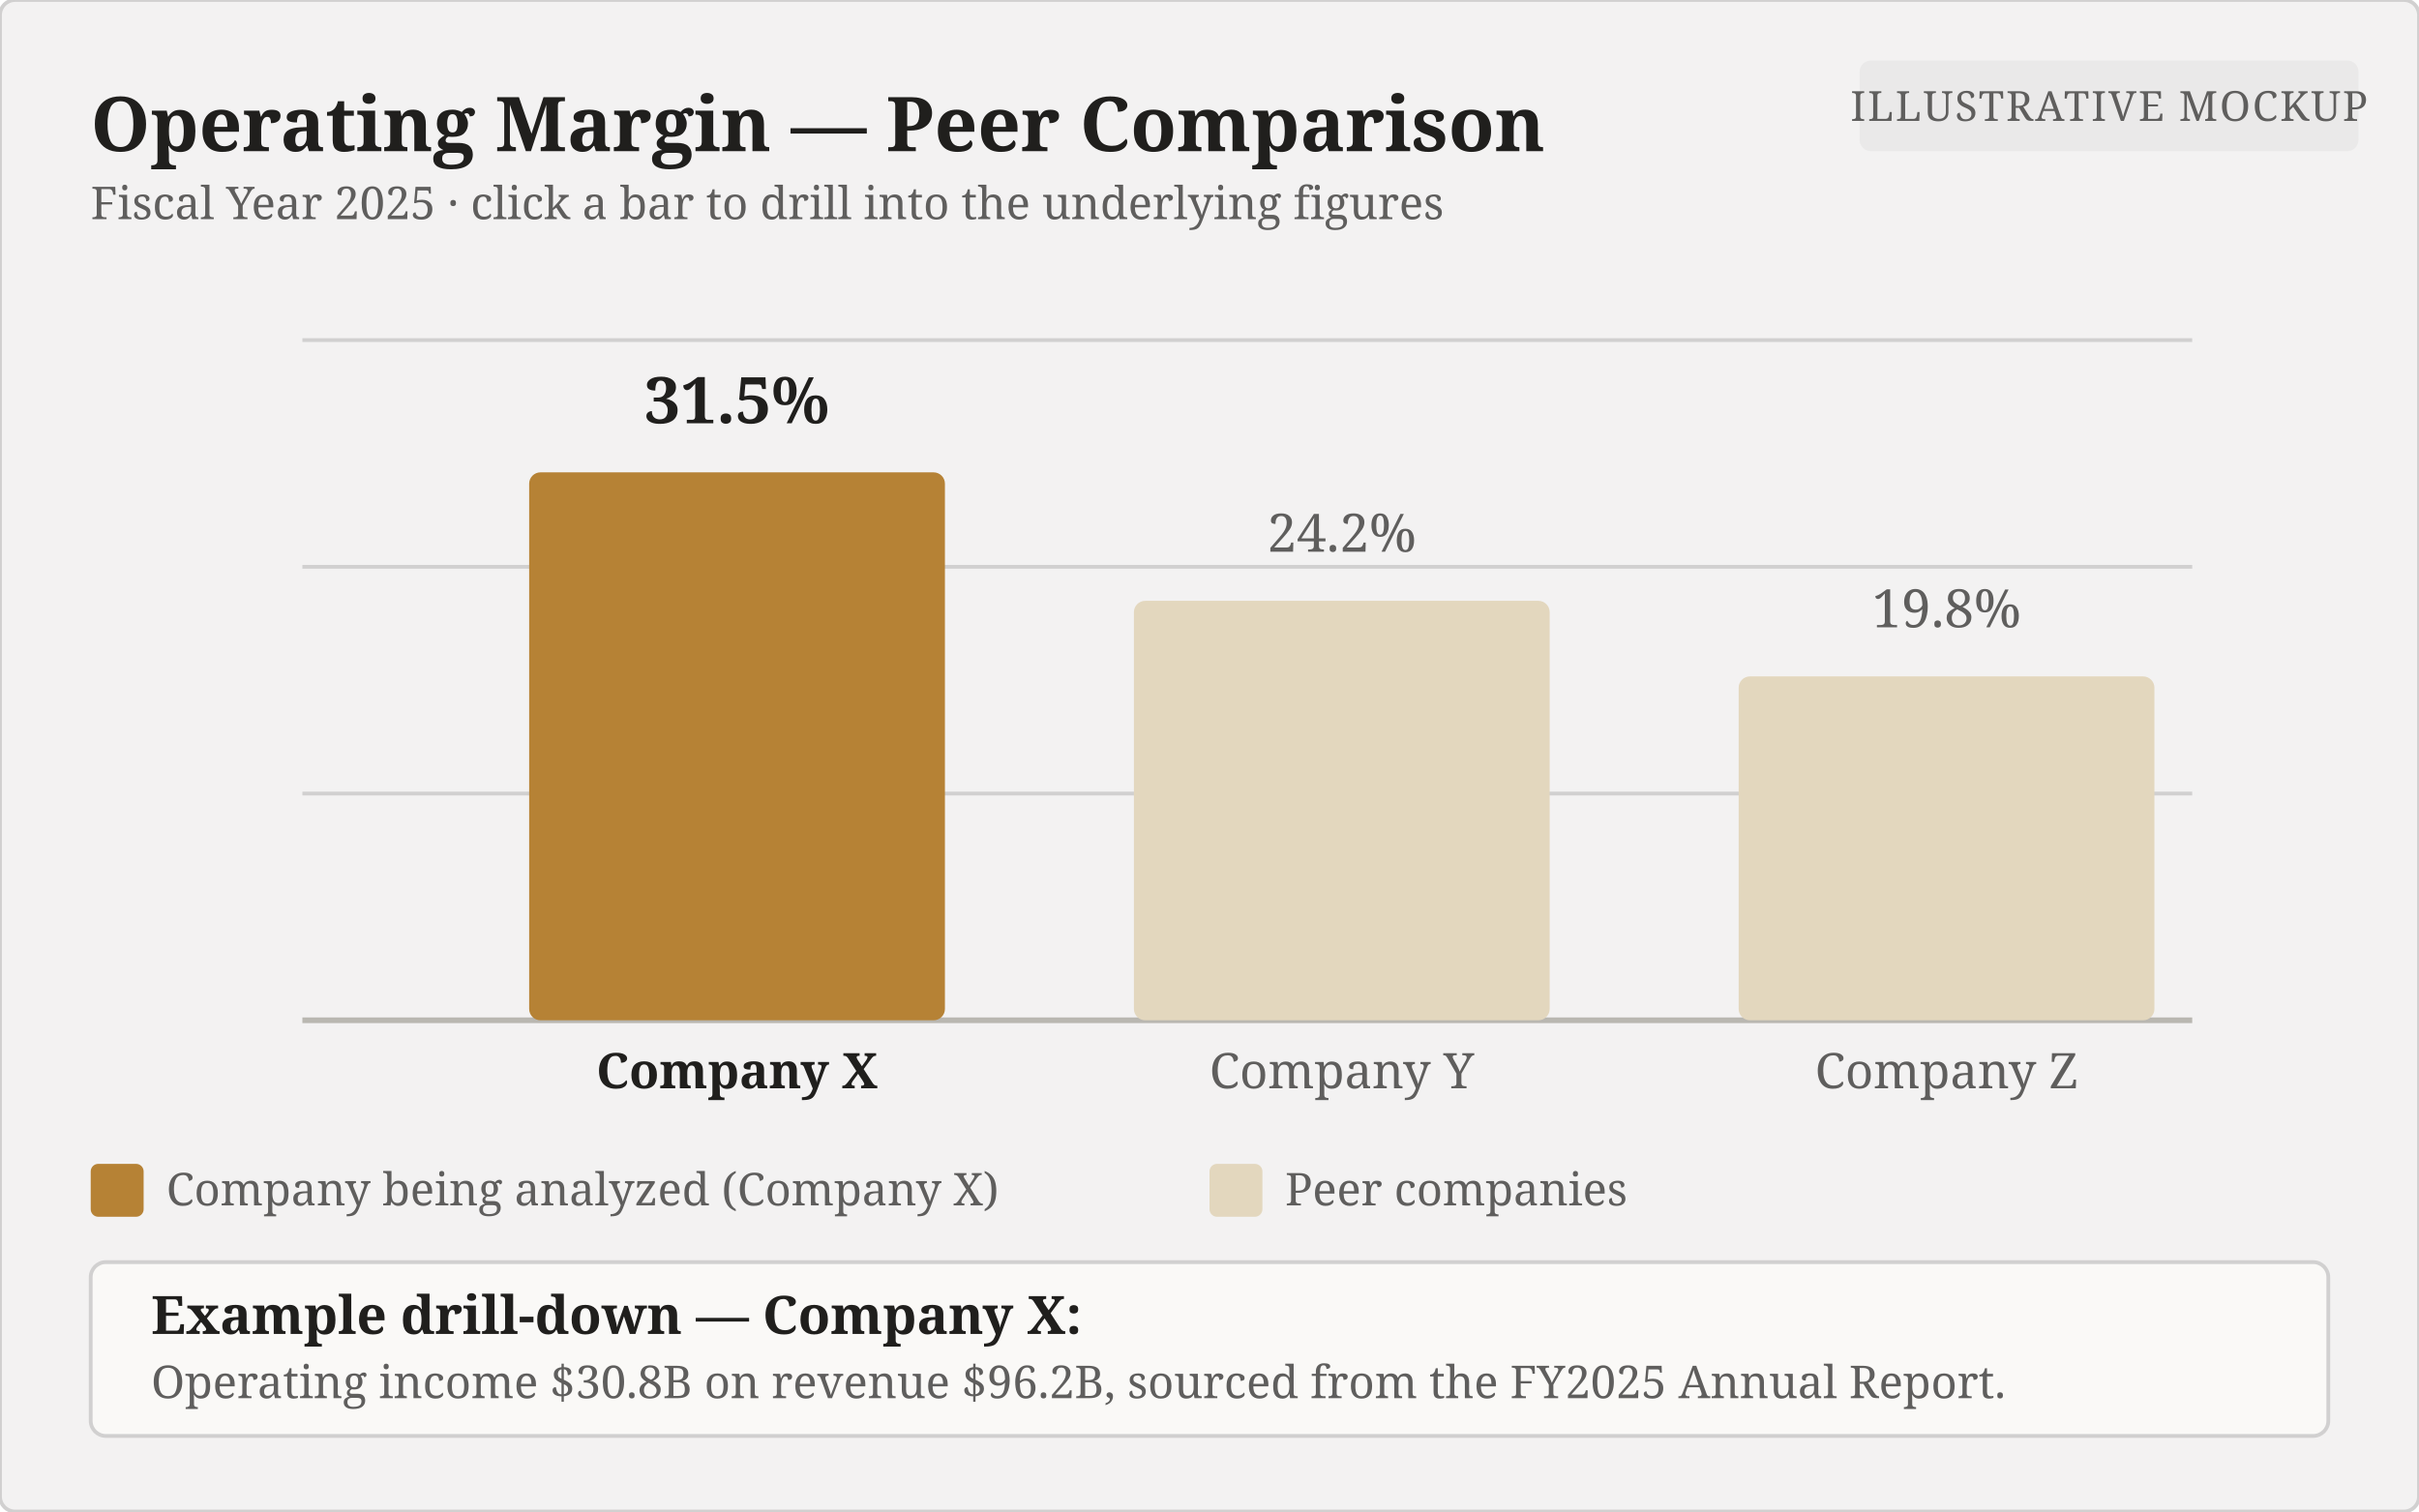
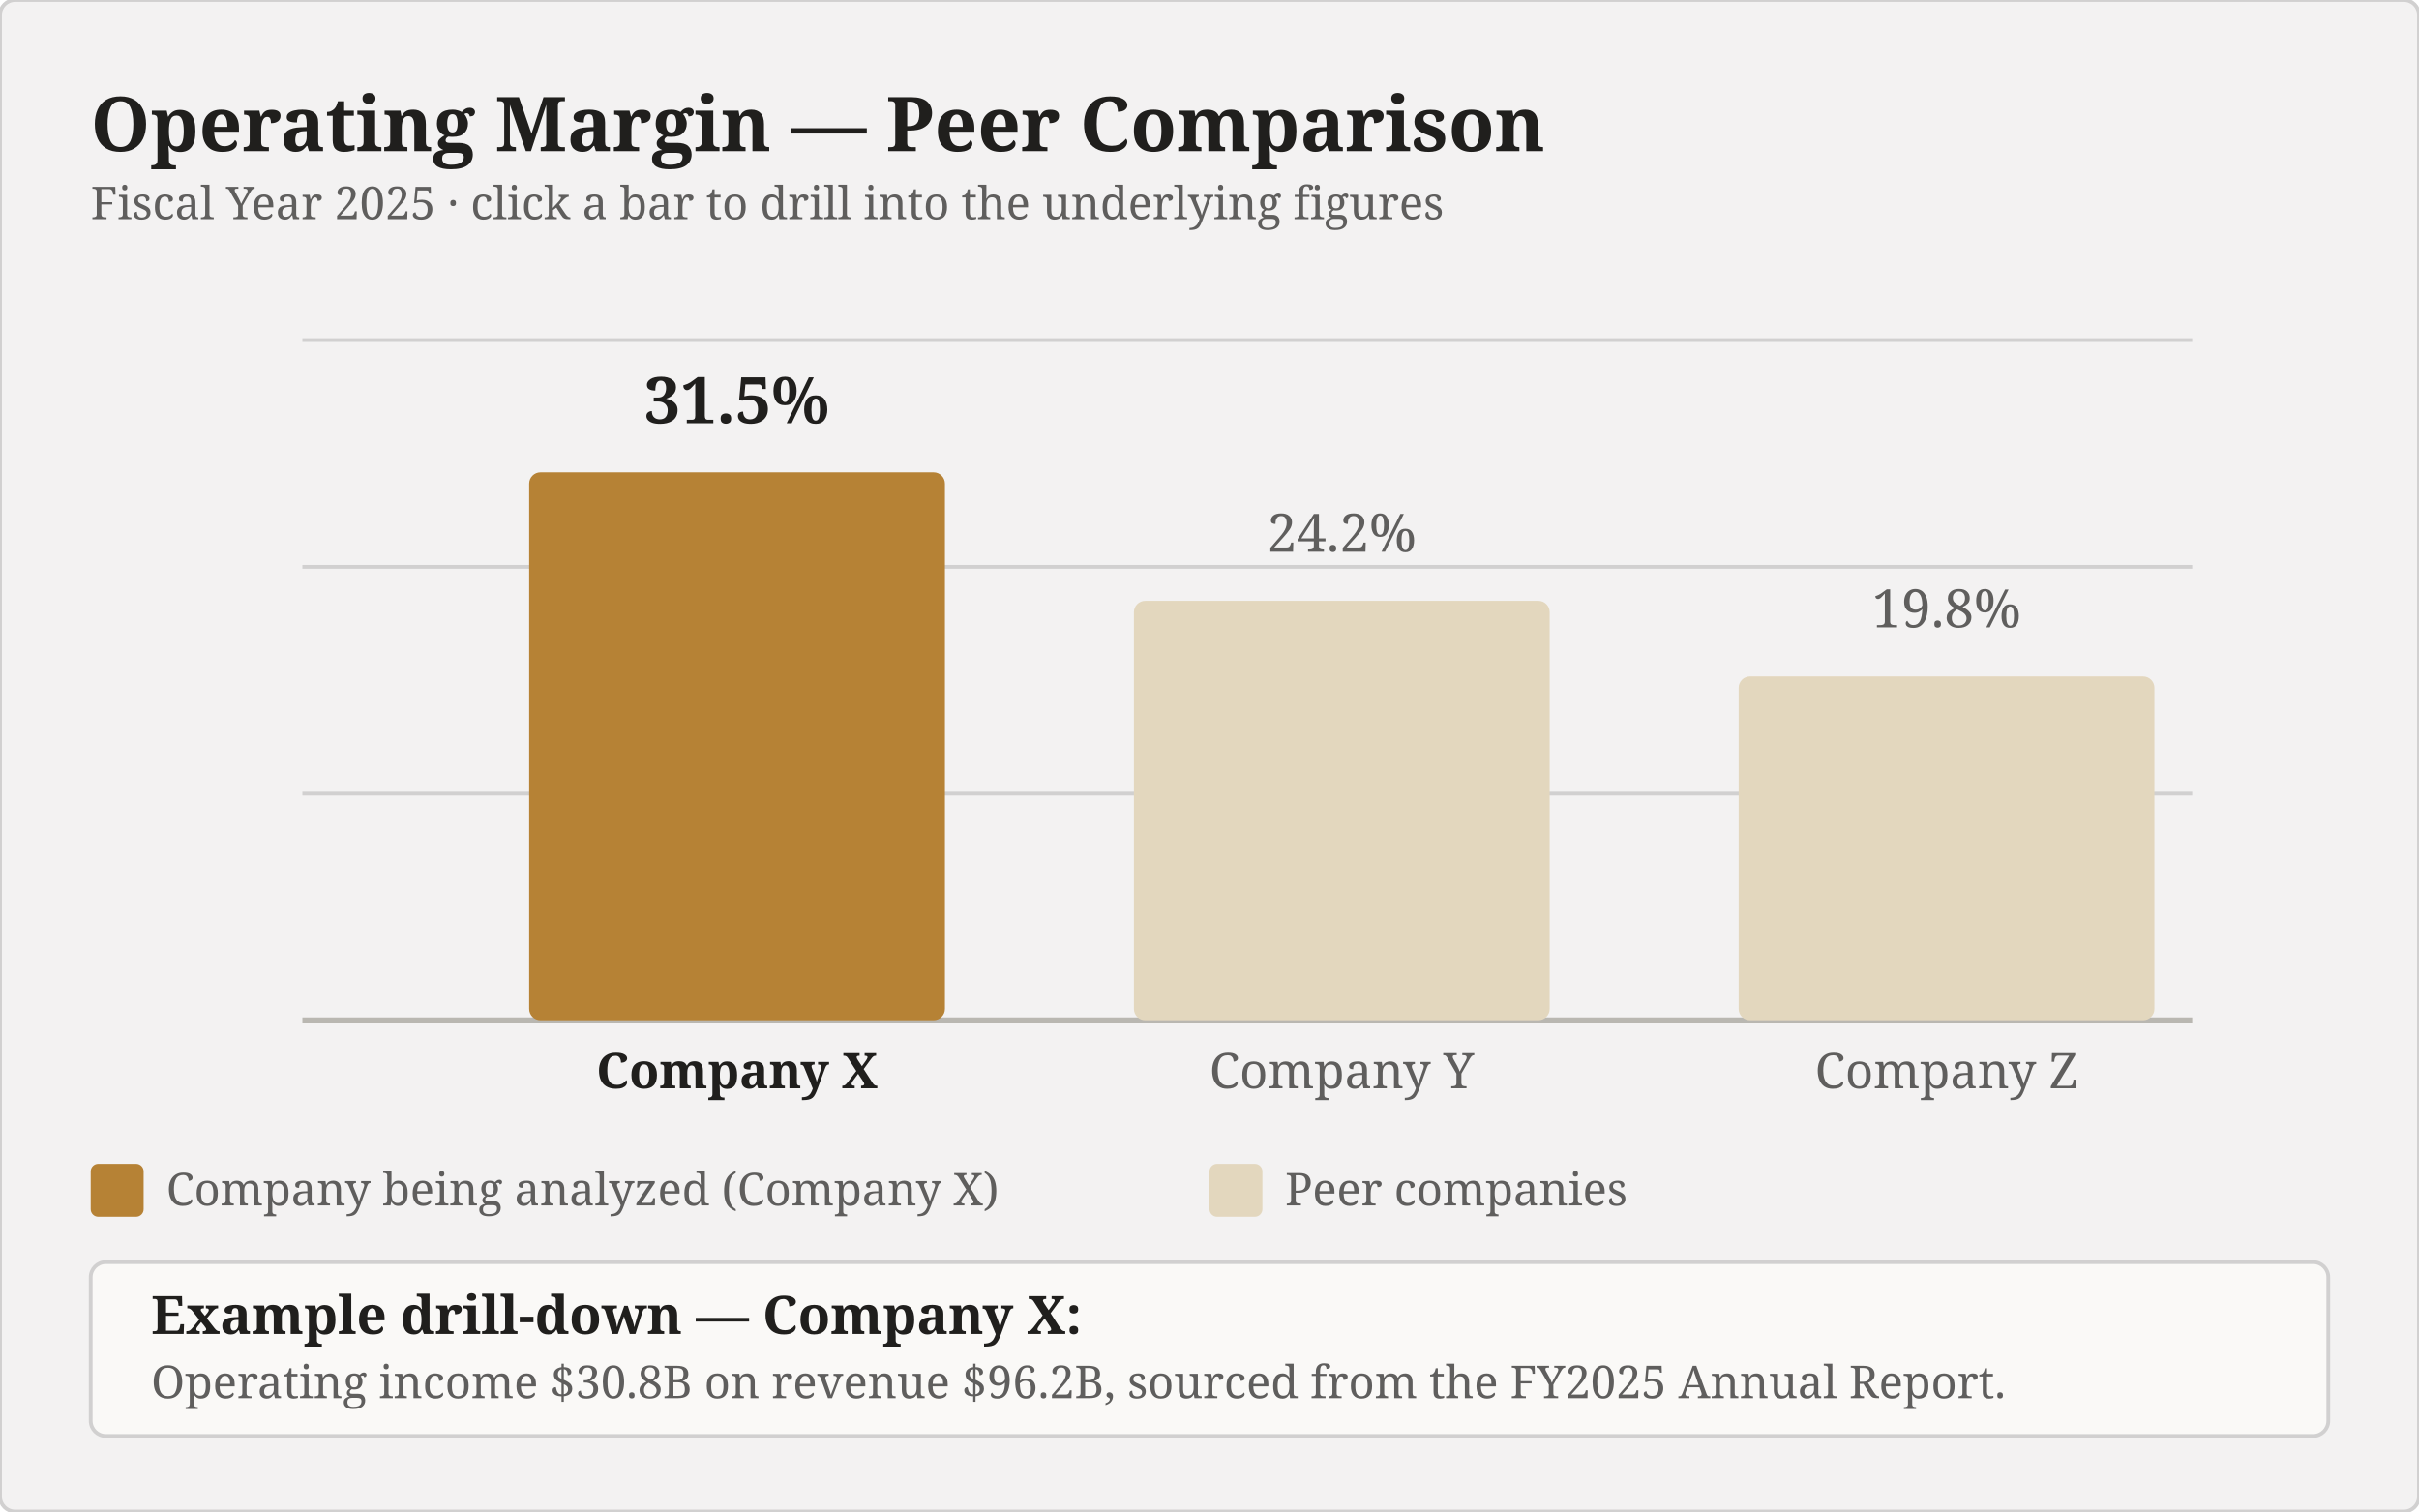
<svg xmlns="http://www.w3.org/2000/svg" viewBox="0 0 640 400" font-family="Lora, serif">
  <rect x="0" y="0" width="640" height="400" rx="4" fill="#F3F2F2" stroke="#D1D0D0" stroke-width="1" />
-   <rect x="492" y="16" width="132" height="24" rx="3" fill="#EAE9E9" />
-   <text x="558" y="32" text-anchor="middle" font-size="11" letter-spacing="0.5" fill="#5F5E5D">ILLUSTRATIVE MOCKUP</text>
  <text x="24" y="40" font-family="'Cormorant Garamond', serif" font-size="20" font-weight="600" fill="#201F1D">Operating Margin — Peer Comparison</text>
  <text x="24" y="58" font-size="12" fill="#5F5E5D">Fiscal Year 2025 · click a bar to drill into the underlying figures</text>
  <line x1="80" y1="90" x2="580" y2="90" stroke="#D1D0D0" stroke-width="1" />
  <line x1="80" y1="150" x2="580" y2="150" stroke="#D1D0D0" stroke-width="1" />
  <line x1="80" y1="210" x2="580" y2="210" stroke="#D1D0D0" stroke-width="1" />
  <line x1="80" y1="270" x2="580" y2="270" stroke="#B9B7B1" stroke-width="1.5" />
  <rect x="140" y="125" width="110" height="145" rx="3" fill="#B68235" />
  <text x="195" y="112" text-anchor="middle" font-family="'Cormorant Garamond', serif" font-size="17" font-weight="600" fill="#201F1D">31.5%</text>
  <text x="195" y="288" text-anchor="middle" font-size="13" font-weight="600" fill="#201F1D">Company X</text>
  <rect x="300" y="159" width="110" height="111" rx="3" fill="#E3D7BE" />
  <text x="355" y="146" text-anchor="middle" font-size="14" fill="#5F5E5D">24.2%</text>
  <text x="355" y="288" text-anchor="middle" font-size="13" fill="#5F5E5D">Company Y</text>
  <rect x="460" y="179" width="110" height="91" rx="3" fill="#E3D7BE" />
  <text x="515" y="166" text-anchor="middle" font-size="14" fill="#5F5E5D">19.8%</text>
  <text x="515" y="288" text-anchor="middle" font-size="13" fill="#5F5E5D">Company Z</text>
  <rect x="24" y="308" width="14" height="14" rx="2" fill="#B68235" />
  <text x="44" y="319" font-size="12" fill="#5F5E5D">Company being analyzed (Company X)</text>
  <rect x="320" y="308" width="14" height="14" rx="2" fill="#E3D7BE" />
  <text x="340" y="319" font-size="12" fill="#5F5E5D">Peer companies</text>
  <rect x="24" y="334" width="592" height="46" rx="4" fill="#FAF9F7" stroke="#D1D0D0" stroke-width="1" />
  <text x="40" y="353" font-family="'Cormorant Garamond', serif" font-size="14" font-weight="600" fill="#201F1D">Example drill-down — Company X:</text>
  <text x="40" y="370" font-size="12" fill="#5F5E5D">Operating income $30.8B on revenue $96.2B, sourced from the FY2025 Annual Report.</text>
</svg>
